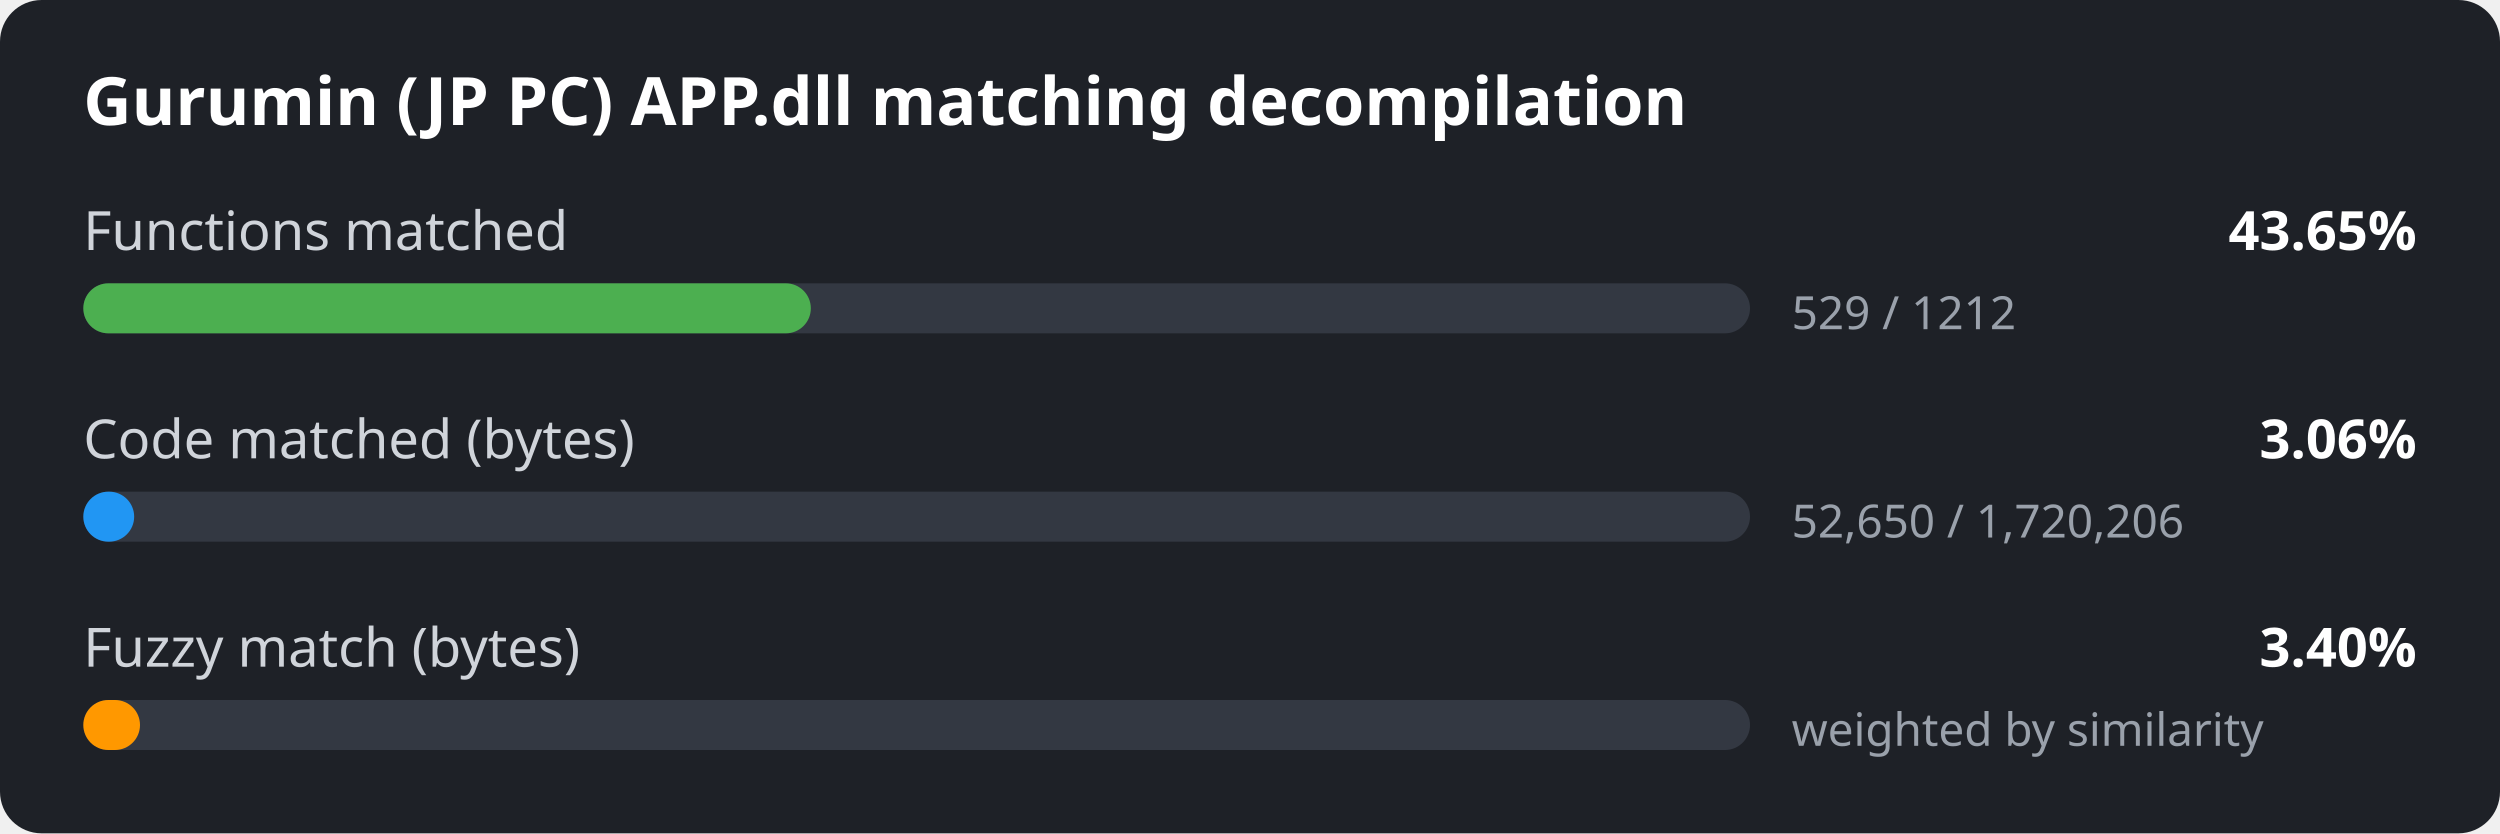
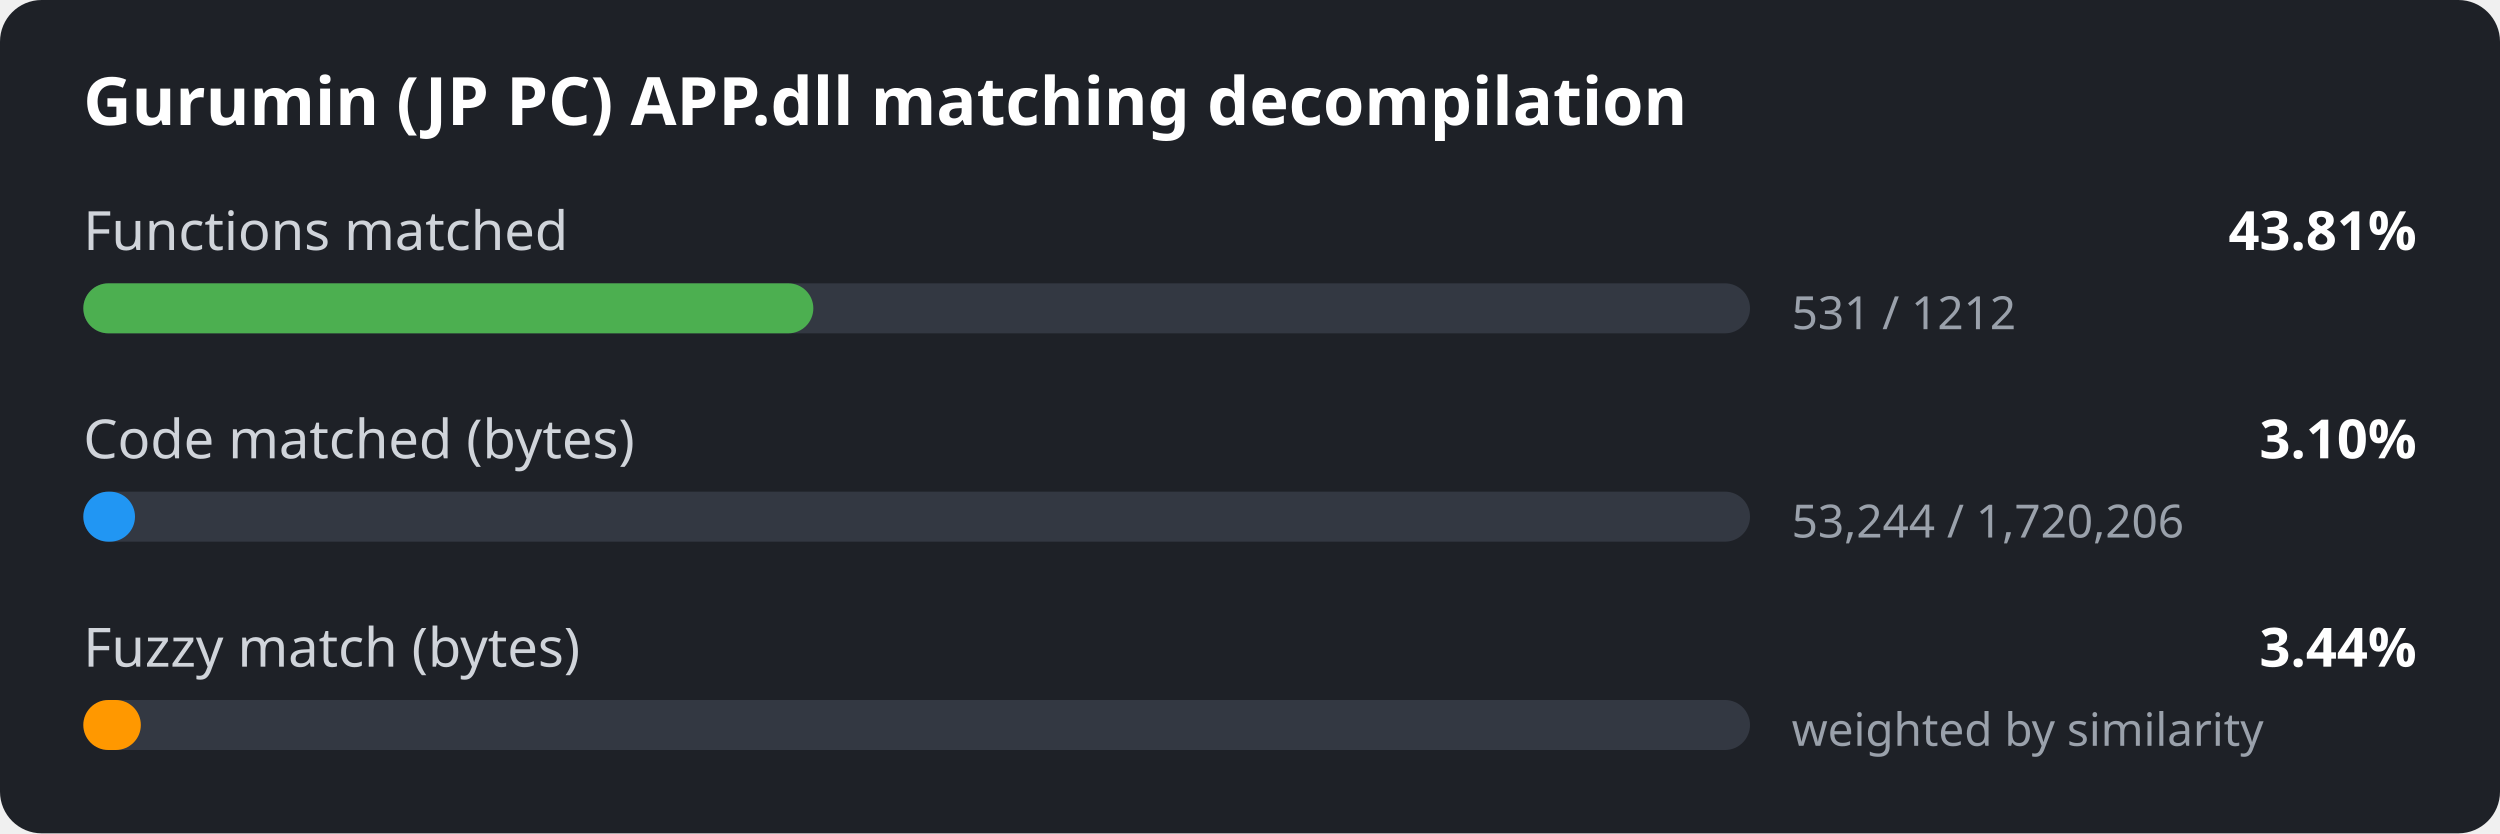
<svg xmlns="http://www.w3.org/2000/svg" width="600" height="200" viewBox="0 0 600 200">
  <style>
.bg { fill: #1e2127; }
.title { font: 600 16px sans-serif; fill: #ffffff; }
.label { font: 13px sans-serif; fill: #d0d4da; }
.value { font: 600 13px sans-serif; fill: #ffffff; }
.detail { font: 11px sans-serif; fill: #9aa1ab; }
.track { fill: #333842; }
</style>
  <rect width="600" height="200" rx="10" class="bg" />
  <text x="20" y="30" class="title">Gurumin (JP PC) APP.dll matching decompilation</text>
  <text x="20" y="60" class="label">Functions matched</text>
-   <text x="580" y="60" class="value" text-anchor="end">43.65%</text>
+   <text x="580" y="60" class="value" text-anchor="end">43.81%</text>
  <rect x="20" y="68" width="400" height="12" rx="6" class="track" />
-   <rect x="20" y="68" width="174.6" height="12" rx="6" fill="#4caf50" />
-   <text x="430" y="79" class="detail">529 / 1212</text>
+   <rect x="20" y="68" width="175.2" height="12" rx="6" fill="#4caf50" />
+   <text x="430" y="79" class="detail">531 / 1212</text>
  <text x="20" y="110" class="label">Code matched (bytes)</text>
-   <text x="580" y="110" class="value" text-anchor="end">3.06%</text>
+   <text x="580" y="110" class="value" text-anchor="end">3.10%</text>
  <rect x="20" y="118" width="400" height="12" rx="6" class="track" />
-   <rect x="20" y="118" width="12.2" height="12" rx="6" fill="#2196f3" />
-   <text x="430" y="129" class="detail">52,650 / 1,720,206</text>
+   <rect x="20" y="118" width="12.4" height="12" rx="6" fill="#2196f3" />
+   <text x="430" y="129" class="detail">53,244 / 1,720,206</text>
  <text x="20" y="160" class="label">Fuzzy match (bytes)</text>
-   <text x="580" y="160" class="value" text-anchor="end">3.40%</text>
+   <text x="580" y="160" class="value" text-anchor="end">3.44%</text>
  <rect x="20" y="168" width="400" height="12" rx="6" class="track" />
-   <rect x="20" y="168" width="13.6" height="12" rx="6" fill="#ff9800" />
+   <rect x="20" y="168" width="13.8" height="12" rx="6" fill="#ff9800" />
  <text x="430" y="179" class="detail">weighted by similarity</text>
</svg>
